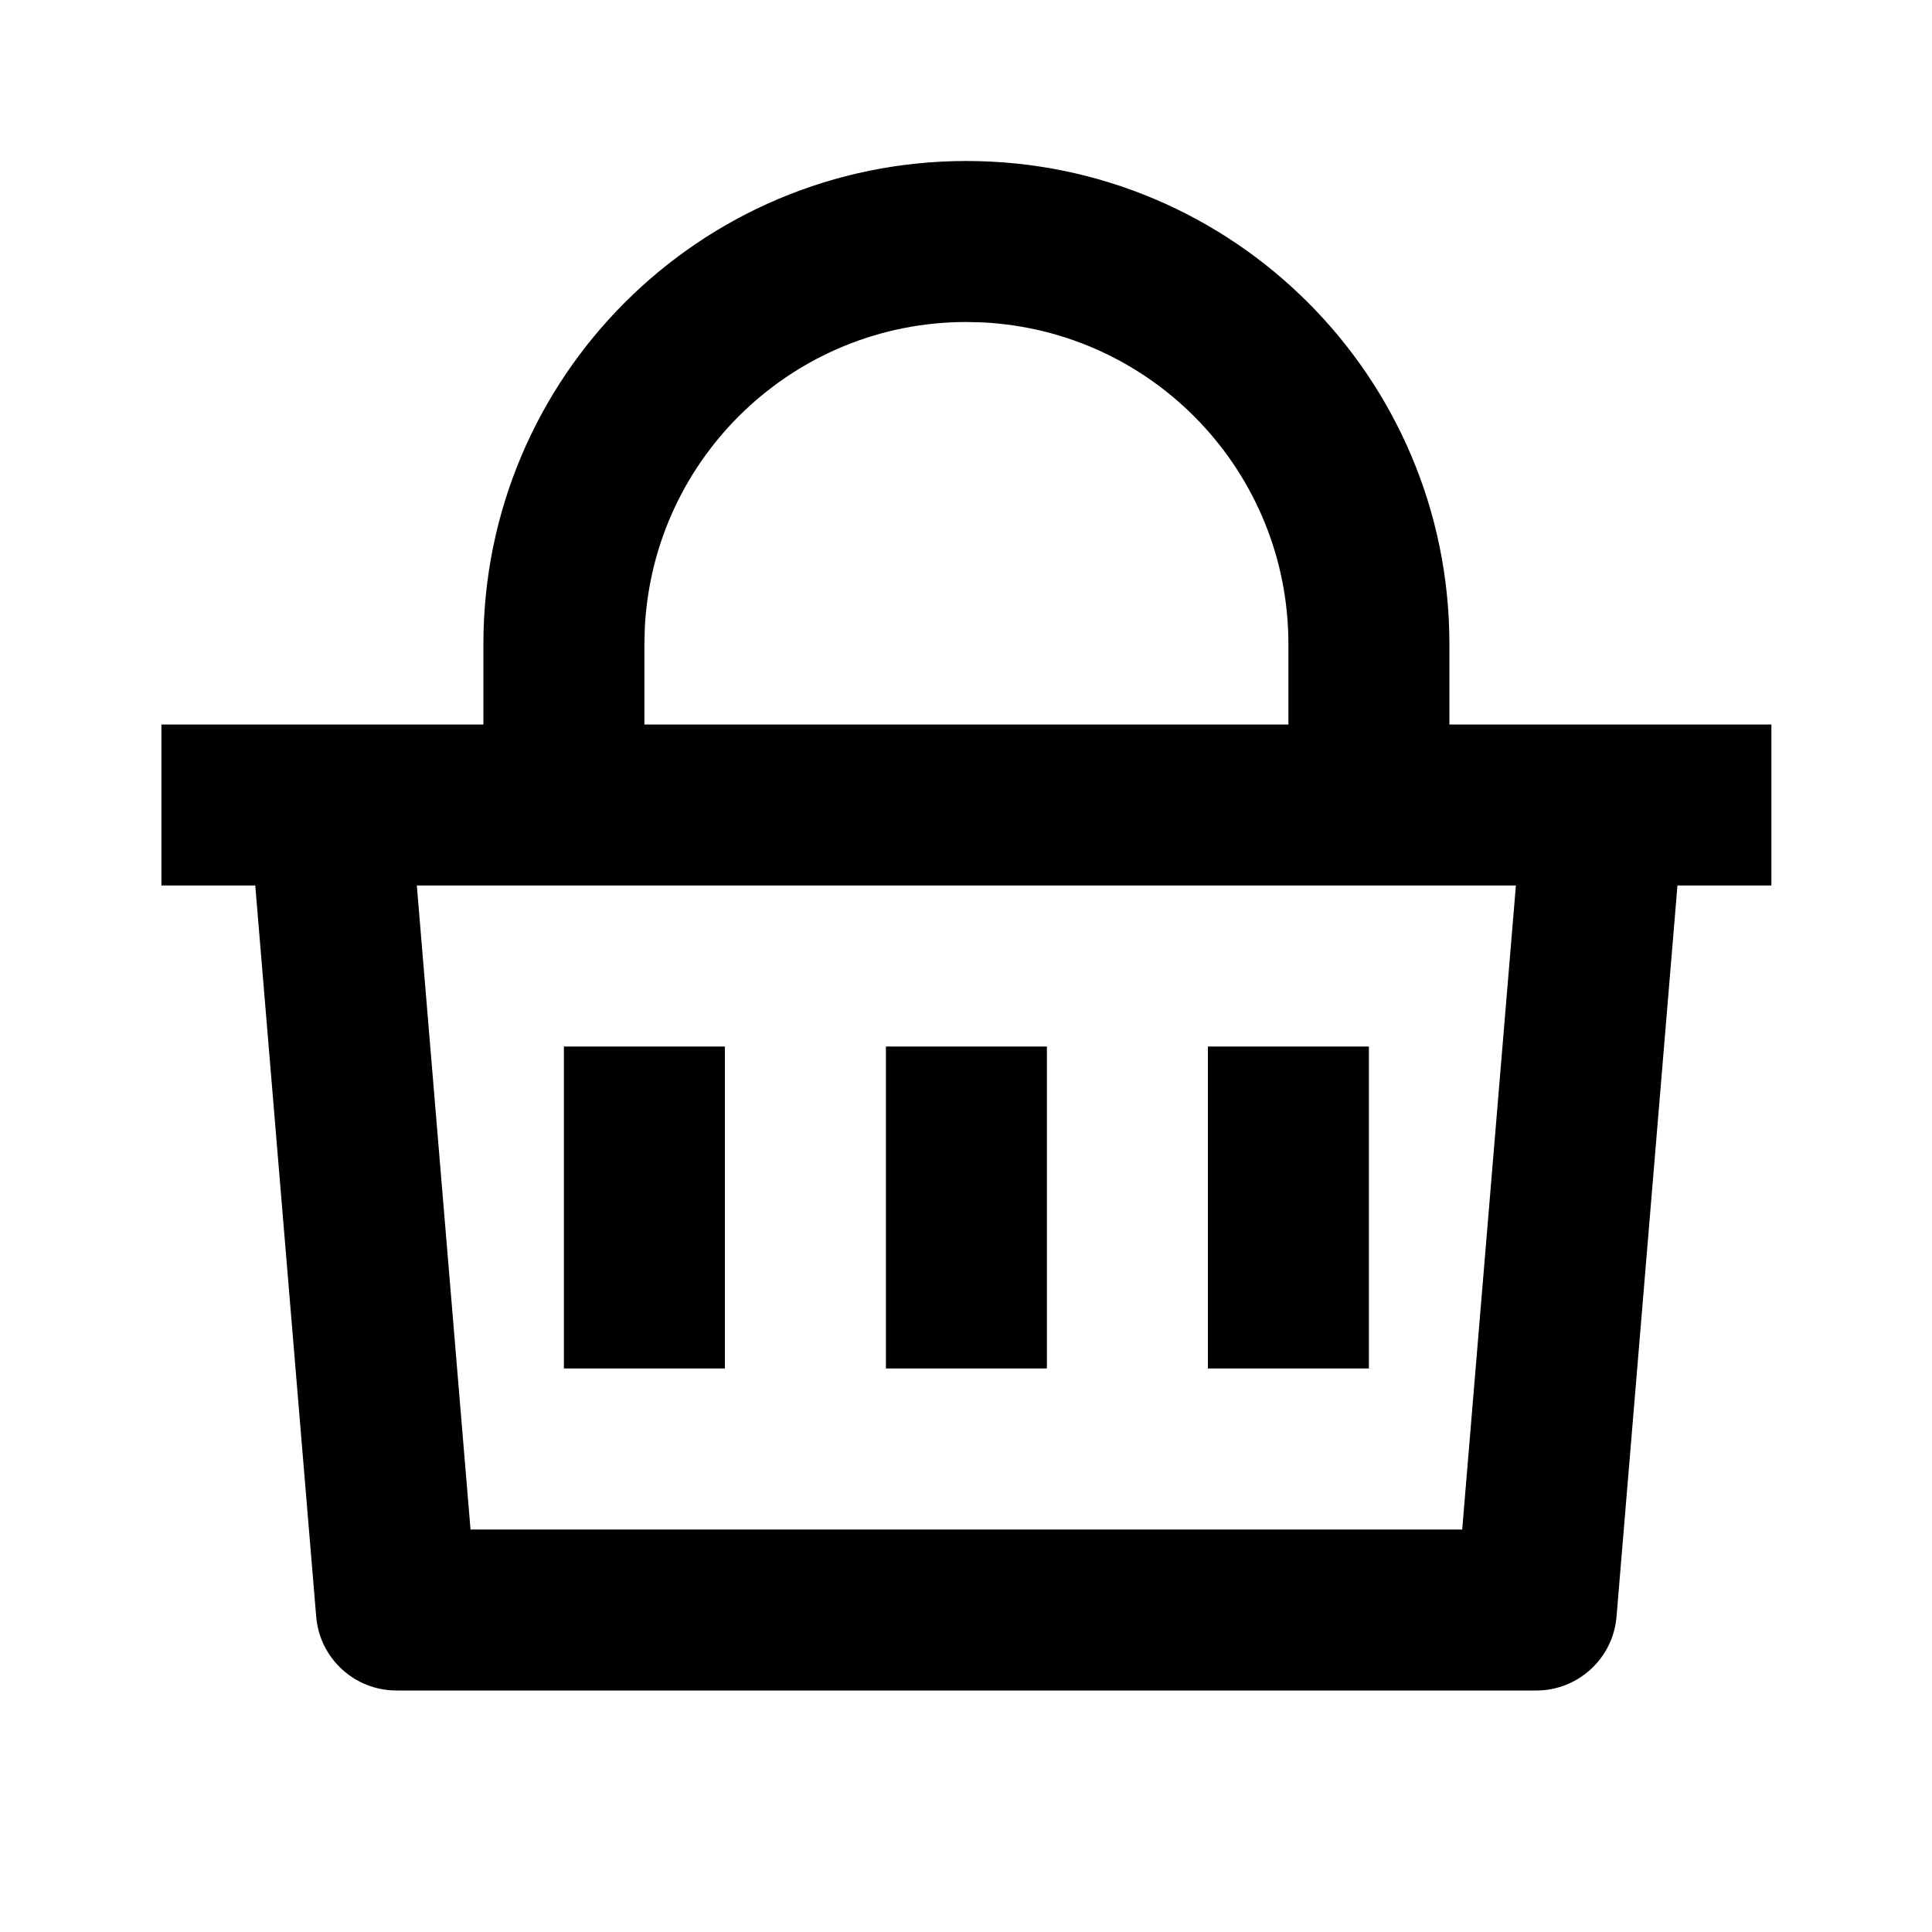
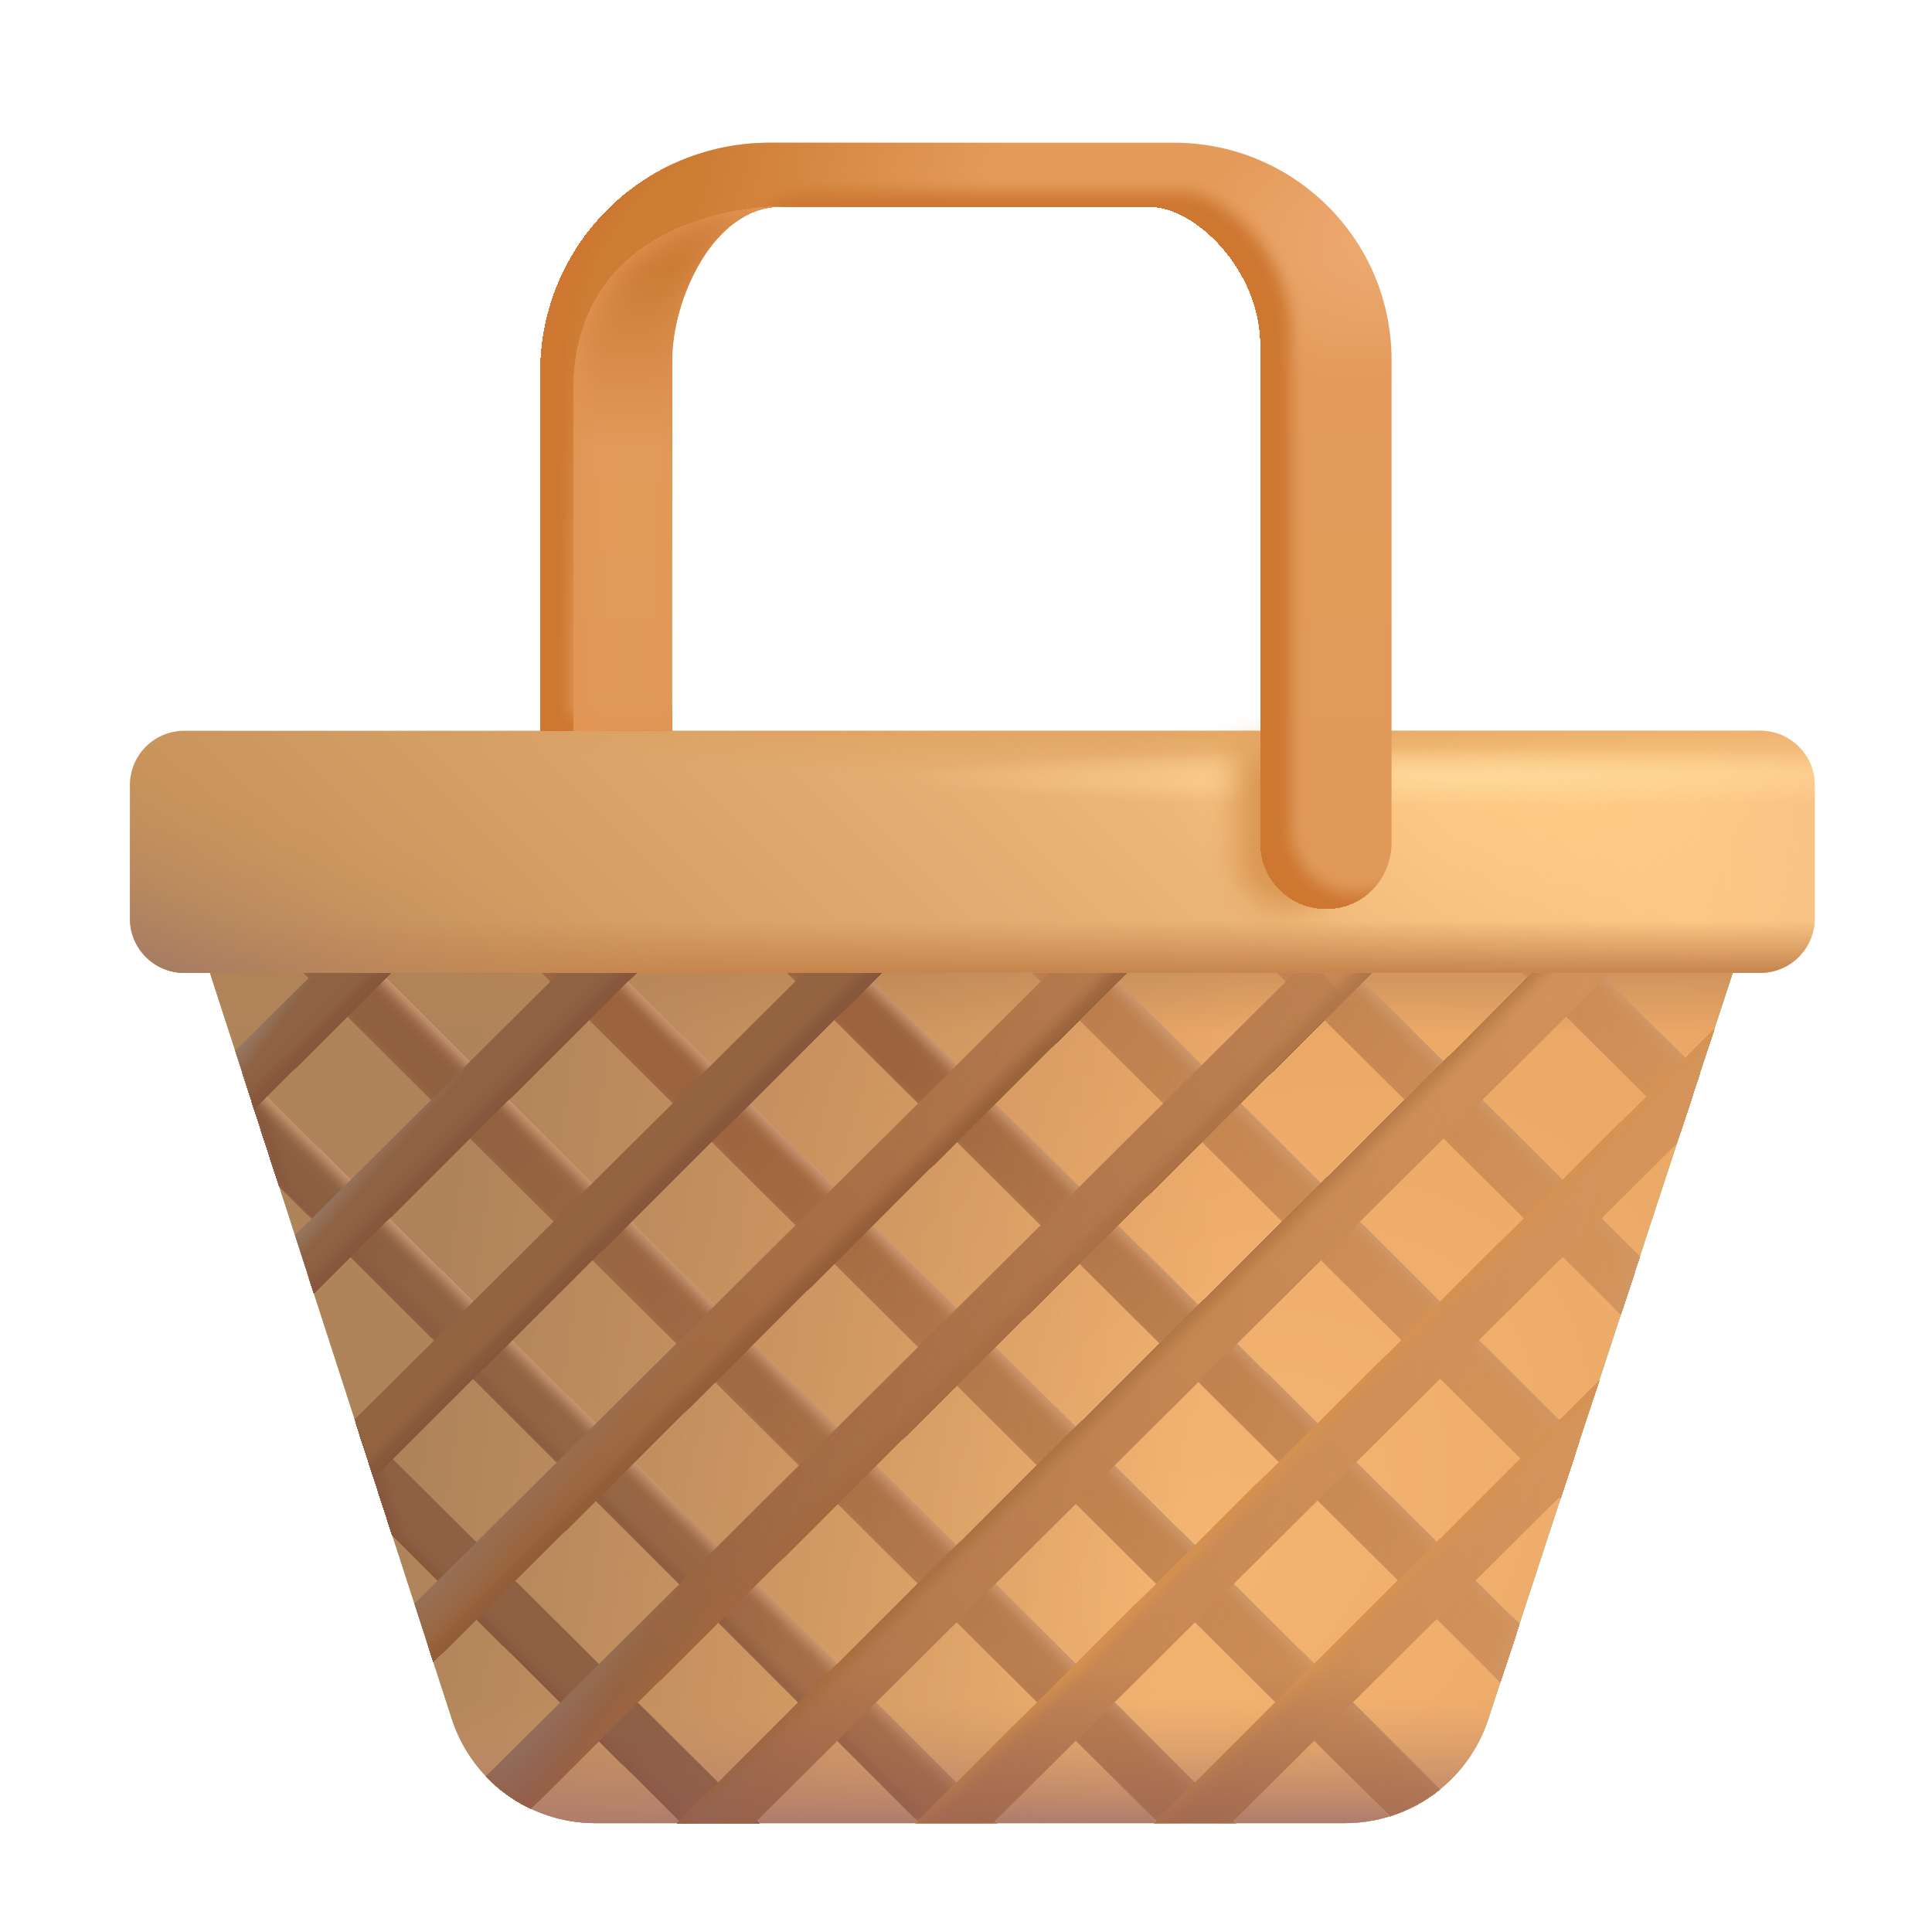
- <svg xmlns="http://www.w3.org/2000/svg" width="24" height="24" viewBox="0 0 24 24">
-   <path fill="black" d="M12.005 2a6 6 0 0 1 6 6v1h4v2h-1.167l-.757 9.083a1 1 0 0 1-.996.917H4.925a1 1 0 0 1-.997-.917L3.171 11H2.005V9h4V8a6 6 0 0 1 6-6Zm6.826 9H5.178l.667 8h12.319l.667-8Zm-5.826 2v4h-2v-4h2Zm-4 0v4h-2v-4h2Zm8 0v4h-2v-4h2Zm-5-9A4 4 0 0 0 8.01 7.8l-.005.2v1h8V8a4 4 0 0 0-3.8-3.995l-.2-.005Z" />
+ <svg xmlns="http://www.w3.org/2000/svg" width="24" height="24" viewBox="0 0 32 32">
+   <defs>
+     <path id="f104id0" fill="#4CC88C" d="M7.483 28.468L3.138 15.064h25.906L24.65 28.476a2.5 2.5 0 0 1-2.376 1.721H9.862a2.5 2.5 0 0 1-2.379-1.729Z" />
+   </defs>
+   <g fill="none">
+     <use href="#f104id0" fill-opacity=".55" />
+     <use href="#f104id0" fill-opacity=".55" />
+     <use href="#f104id0" fill-opacity=".55" />
+     <path fill="url(#f104id1d)" d="M7.483 28.468L3.138 15.064h25.906L24.65 28.476a2.5 2.5 0 0 1-2.376 1.721H9.862a2.5 2.5 0 0 1-2.379-1.729Z" />
+     <path fill="url(#f104id1)" d="M7.483 28.468L3.138 15.064h25.906L24.65 28.476a2.5 2.5 0 0 1-2.376 1.721H9.862a2.5 2.5 0 0 1-2.379-1.729Z" />
+     <path fill="url(#f104id2)" d="M7.483 28.468L3.138 15.064h25.906L24.65 28.476a2.5 2.5 0 0 1-2.376 1.721H9.862a2.5 2.5 0 0 1-2.379-1.729Z" />
+     <path fill="url(#f104id3)" d="M7.483 28.468L3.138 15.064h25.906L24.65 28.476a2.5 2.5 0 0 1-2.376 1.721H9.862a2.5 2.5 0 0 1-2.379-1.729Z" />
+     <g filter="url(#f104idu)">
+       <path fill="url(#f104id4)" d="M23.025 30.082c.303-.096.584-.248.828-.446L9.189 15.064H8.42l-.253.254l14.857 14.764Z" />
+     </g>
+     <g filter="url(#f104idv)">
+       <path fill="url(#f104id5)" d="M20.47 30.197h-1.277L4.638 15.733l.634-.638L20.47 30.197Z" />
+     </g>
+     <g filter="url(#f104idw)">
+       <path fill="url(#f104id6)" d="M16.521 30.197h-1.277L4.622 19.641l-.607-1.872l12.506 12.428Z" />
+     </g>
+     <g filter="url(#f104idx)">
+       <path fill="#8E6144" d="M12.573 30.197h-1.277L6.498 25.43l-.607-1.872l6.682 6.64Z" />
+     </g>
+     <g filter="url(#f104idy)">
+       <path fill="url(#f104id7)" d="m24.851 27.861l.314-.957l-11.915-11.84h-1.277L24.85 27.86Z" />
+     </g>
+     <g filter="url(#f104idz)">
+       <path fill="#8E6243" d="M15.655 15.064L6.188 24.47l-.311-.96l8.5-8.447h1.278Z" />
+       <path fill="#946340" d="M15.655 15.064L6.188 24.47l-.311-.96l8.5-8.447h1.278Z" />
+     </g>
+     <g filter="url(#f104id10)">
+       <path fill="url(#f104id8)" d="m25.849 24.817l.313-.957l-8.851-8.796h-1.277l9.815 9.753Z" />
+     </g>
+     <g filter="url(#f104id11)">
+       <path fill="#8E6243" d="m11.594 15.064l-6.396 6.355l-.31-.96l5.429-5.395h1.277Z" />
+       <path fill="url(#f104id9)" d="m11.594 15.064l-6.396 6.355l-.31-.96l5.429-5.395h1.277Z" />
+     </g>
+     <g filter="url(#f104id12)">
+       <path fill="url(#f104ida)" d="m26.846 21.773l.314-.958l-5.788-5.751h-1.277l6.75 6.709Z" />
+     </g>
+     <g filter="url(#f104id13)">
+       <path fill="#8E6243" d="m7.533 15.064l-3.324 3.303l-.311-.96l2.358-2.343h1.277Z" />
+       <path fill="url(#f104idb)" d="m7.533 15.064l-3.324 3.303l-.311-.96l2.358-2.343h1.277Z" />
+     </g>
+     <g filter="url(#f104id14)">
+       <path fill="url(#f104idc)" d="m27.843 18.728l.314-.957l-2.724-2.707h-1.277l3.687 3.664Z" />
+     </g>
+     <g filter="url(#f104id15)">
+       <path fill="url(#f104idd)" d="m23.268 15.064l.253.254L8.79 29.956a2.505 2.505 0 0 1-.74-.534L22.5 15.064h.768Z" />
+       <path fill="url(#f104ide)" d="m23.268 15.064l.253.254L8.79 29.956a2.505 2.505 0 0 1-.74-.534L22.5 15.064h.768Z" />
+     </g>
+     <g filter="url(#f104id16)">
+       <path fill="url(#f104idf)" d="M12.496 30.197h-1.277l15.198-15.102l.634.638l-14.555 14.464Z" />
+       <path fill="url(#f104idg)" d="M12.496 30.197h-1.277l15.198-15.102l.634.638l-14.555 14.464Z" />
+     </g>
+     <g filter="url(#f104id17)">
+       <path fill="url(#f104idh)" d="M16.444 30.197h-1.277l13.224-13.14l-.616 1.88l-11.33 11.26Z" />
+     </g>
+     <g filter="url(#f104id18)">
+       <path fill="url(#f104idi)" d="M20.392 30.197h-1.276l7.37-7.323l-.617 1.881l-5.477 5.442Z" />
+     </g>
+     <g filter="url(#f104id19)">
+       <path fill="url(#f104idj)" d="M19.716 15.064L7.177 27.524l-.31-.96l11.572-11.5h1.277Z" />
+       <path fill="url(#f104idk)" d="M19.716 15.064L7.177 27.524l-.31-.96l11.572-11.5h1.277Z" />
+     </g>
+     <path fill="url(#f104idl)" fill-rule="evenodd" d="m6.387 16.203l1.146-1.14H6.256l-.508.505l-.476-.473l-.634.638l.472.47l-1.212 1.204l.724 2.234l.544.541l-.279.277l.311.96l.607-.602L7.197 22.2l-1.32 1.312l.621 1.917l.755.75l-.387.385l.311.96l.714-.71l1.393 1.383l-1.233 1.225c.212.221.462.403.74.534l1.131-1.125l1.336 1.328l-.039.038h1.354l-.039-.038l1.336-1.328l1.336 1.328l-.039.038h1.354l-.038-.038l1.335-1.328l1.336 1.328l-.038.038h1.354l-.039-.038l1.336-1.328l1.258 1.25c.303-.095.584-.247.828-.445l-1.448-1.439l1.392-1.383l1.054 1.047l.314-.957l-.73-.725l1.393-1.383l.02.02l.637-1.942l-.657.653l-1.336-1.327l1.392-1.383l.962.956l.314-.958l-.638-.633l1.253-1.244l.616-1.882l-.477.474l-1.335-1.327l.472-.47l-.634-.638l-.477.473l-.507-.504h-1.277l1.146 1.139l-1.392 1.383l-1.336-1.327l.947-.941l-.253-.254H22.5l-.564.56l-.564-.56h-1.277l1.202 1.195l-1.392 1.383l-1.392-1.383l1.203-1.195h-1.277l-.564.56l-.564-.56h-1.277l1.202 1.195l-1.392 1.383l-1.392-1.383l1.203-1.195h-1.277l-.564.56l-.564-.56h-1.277l1.202 1.195l-1.392 1.383l-1.392-1.383l1.203-1.195h-1.277l-.564.56l-.564-.56H8.42l-.253.254l.946.94l-1.335 1.328l-1.392-1.383Zm8.819 2.073l-1.392-1.383l-1.392 1.383l1.392 1.384l1.392-1.384Zm-.754 2.018l1.392-1.383l1.392 1.383l-1.392 1.383l-1.392-1.383Zm-1.277 0l-1.392-1.383l-1.335 1.327l1.392 1.384l1.335-1.328Zm-.697 1.962l1.336-1.328l1.392 1.384l-1.336 1.327l-1.392-1.383Zm-1.277 0L9.81 20.872L8.474 22.2l1.392 1.383l1.335-1.327Zm-.697 1.962l1.336-1.328l1.392 1.384l-1.336 1.327l-1.392-1.383Zm-1.277 0l-1.392-1.384L6.5 24.162l1.392 1.383l1.336-1.327Zm-.697 1.961l1.336-1.327l1.392 1.383l-1.336 1.328l-1.392-1.384Zm7.953-7.903l1.392-1.383l1.392 1.383l-1.392 1.384l-1.392-1.384Zm4.645 9.921l-1.335 1.327l-1.336-1.327l1.335-1.327l1.336 1.327Zm2.03-2.018l-1.391 1.384l-1.336-1.328l1.392-1.383l1.336 1.327Zm2.031-2.017l-1.392 1.383l-1.336-1.327l1.393-1.384l1.335 1.328Zm2.087-5.998l-1.336-1.327l-1.392 1.383l1.336 1.328l1.392-1.384Zm-2.03 2.018l-1.336-1.327l-1.392 1.383l1.335 1.328l1.392-1.384Zm-2.03 2.018l-1.337-1.328l-1.392 1.384l1.336 1.327l1.392-1.383Zm-2.031 2.018l-1.336-1.328l-1.392 1.384l1.335 1.327l1.393-1.383Zm-2.03 2.017l-1.337-1.327l-1.335 1.327l1.335 1.328l1.336-1.328Zm-1.975 1.962l-1.336-1.327l-1.335 1.327l1.335 1.327l1.336-1.327Zm-3.948 0l-1.336 1.328l-1.336-1.328l1.336-1.327l1.336 1.327Zm1.974-1.962l-1.336 1.328l-1.335-1.328l1.335-1.327l1.336 1.327Zm1.974-1.961L15.844 25.6l-1.335-1.327l1.335-1.328l1.336 1.328Zm2.03-2.018l-1.392 1.383l-1.335-1.327l1.392-1.383l1.335 1.327Zm2.031-2.018l-1.392 1.384l-1.336-1.328l1.392-1.383l1.336 1.327Zm2.03-2.018l-1.392 1.384l-1.335-1.328l1.392-1.383l1.335 1.327ZM5.748 16.837l-1.335 1.327l1.392 1.384L7.14 18.22l-1.392-1.383Zm4.005.056L8.417 18.22l1.392 1.384l1.336-1.328l-1.392-1.383Zm-1.974 1.962l-1.336 1.327l1.392 1.384l1.336-1.328l-1.392-1.383Z" clip-rule="evenodd" />
+     <path fill="url(#f104idm)" fill-rule="evenodd" d="m6.387 16.203l1.146-1.14H6.256l-.508.505l-.476-.473l-.634.638l.472.47l-1.212 1.204l.724 2.234l.544.541l-.279.277l.311.96l.607-.602L7.197 22.2l-1.32 1.312l.621 1.917l.755.75l-.387.385l.311.96l.714-.71l1.393 1.383l-1.233 1.225c.212.221.462.403.74.534l1.131-1.125l1.336 1.328l-.039.038h1.354l-.039-.038l1.336-1.328l1.336 1.328l-.039.038h1.354l-.038-.038l1.335-1.328l1.336 1.328l-.038.038h1.354l-.039-.038l1.336-1.328l1.258 1.25c.303-.095.584-.247.828-.445l-1.448-1.439l1.392-1.383l1.054 1.047l.314-.957l-.73-.725l1.393-1.383l.02.02l.637-1.942l-.657.653l-1.336-1.327l1.392-1.383l.962.956l.314-.958l-.638-.633l1.253-1.244l.616-1.882l-.477.474l-1.335-1.327l.472-.47l-.634-.638l-.477.473l-.507-.504h-1.277l1.146 1.139l-1.392 1.383l-1.336-1.327l.947-.941l-.253-.254H22.5l-.564.56l-.564-.56h-1.277l1.202 1.195l-1.392 1.383l-1.392-1.383l1.203-1.195h-1.277l-.564.56l-.564-.56h-1.277l1.202 1.195l-1.392 1.383l-1.392-1.383l1.203-1.195h-1.277l-.564.56l-.564-.56h-1.277l1.202 1.195l-1.392 1.383l-1.392-1.383l1.203-1.195h-1.277l-.564.56l-.564-.56H8.42l-.253.254l.946.94l-1.335 1.328l-1.392-1.383Zm8.819 2.073l-1.392-1.383l-1.392 1.383l1.392 1.384l1.392-1.384Zm-.754 2.018l1.392-1.383l1.392 1.383l-1.392 1.383l-1.392-1.383Zm-1.277 0l-1.392-1.383l-1.335 1.327l1.392 1.384l1.335-1.328Zm-.697 1.962l1.336-1.328l1.392 1.384l-1.336 1.327l-1.392-1.383Zm-1.277 0L9.81 20.872L8.474 22.2l1.392 1.383l1.335-1.327Zm-.697 1.962l1.336-1.328l1.392 1.384l-1.336 1.327l-1.392-1.383Zm-1.277 0l-1.392-1.384L6.5 24.162l1.392 1.383l1.336-1.327Zm-.697 1.961l1.336-1.327l1.392 1.383l-1.336 1.328l-1.392-1.384Zm7.953-7.903l1.392-1.383l1.392 1.383l-1.392 1.384l-1.392-1.384Zm4.645 9.921l-1.335 1.327l-1.336-1.327l1.335-1.327l1.336 1.327Zm2.03-2.018l-1.391 1.384l-1.336-1.328l1.392-1.383l1.336 1.327Zm2.031-2.017l-1.392 1.383l-1.336-1.327l1.393-1.384l1.335 1.328Zm2.087-5.998l-1.336-1.327l-1.392 1.383l1.336 1.328l1.392-1.384Zm-2.03 2.018l-1.336-1.327l-1.392 1.383l1.335 1.328l1.392-1.384Zm-2.03 2.018l-1.337-1.328l-1.392 1.384l1.336 1.327l1.392-1.383Zm-2.031 2.018l-1.336-1.328l-1.392 1.384l1.335 1.327l1.393-1.383Zm-2.03 2.017l-1.337-1.327l-1.335 1.327l1.335 1.328l1.336-1.328Zm-1.975 1.962l-1.336-1.327l-1.335 1.327l1.335 1.327l1.336-1.327Zm-3.948 0l-1.336 1.328l-1.336-1.328l1.336-1.327l1.336 1.327Zm1.974-1.962l-1.336 1.328l-1.335-1.328l1.335-1.327l1.336 1.327Zm1.974-1.961L15.844 25.6l-1.335-1.327l1.335-1.328l1.336 1.328Zm2.03-2.018l-1.392 1.383l-1.335-1.327l1.392-1.383l1.335 1.327Zm2.031-2.018l-1.392 1.384l-1.336-1.328l1.392-1.383l1.336 1.327Zm2.03-2.018l-1.392 1.384l-1.335-1.328l1.392-1.383l1.335 1.327ZM5.748 16.837l-1.335 1.327l1.392 1.384L7.14 18.22l-1.392-1.383Zm4.005.056L8.417 18.22l1.392 1.384l1.336-1.328l-1.392-1.383Zm-1.974 1.962l-1.336 1.327l1.392 1.384l1.336-1.328l-1.392-1.383Z" clip-rule="evenodd" />
+     <rect width="27.905" height="4.01" x="2.152" y="12.104" fill="url(#f104idn)" rx=".9" />
+     <rect width="27.905" height="4.01" x="2.152" y="12.104" fill="url(#f104id1e)" rx=".9" />
+     <rect width="27.905" height="4.01" x="2.152" y="12.104" fill="url(#f104ido)" rx=".9" />
+     <rect width="27.905" height="4.01" x="2.152" y="12.104" fill="url(#f104idp)" rx=".9" />
+     <rect width="27.905" height="4.01" x="2.152" y="12.104" fill="url(#f104id1f)" rx=".9" />
+     <rect width="27.905" height="4.01" x="2.152" y="12.104" fill="url(#f104id1g)" rx=".9" />
+     <rect width="27.905" height="4.01" x="2.152" y="12.104" fill="url(#f104idq)" rx=".9" />
+     <g filter="url(#f104id1a)">
+       <path fill="#DA9653" d="M20.47 12.396h1.699v1.85a.85.85 0 0 1-1.699 0v-1.85Z" />
+     </g>
+     <g filter="url(#f104id1b)">
+       <path fill="url(#f104idr)" d="M8.953 6.164a3.8 3.8 0 0 1 3.8-3.8h6.695a3.6 3.6 0 0 1 3.6 3.6v8.003a1.084 1.084 0 0 1-2.168 0V5.722c0-1.27-1.09-2.3-1.83-2.3h-6.126c-1.097 0-1.79 1.531-1.79 2.537v6.144H8.952v-5.94Z" />
+       <path fill="url(#f104id1h)" d="M8.953 6.164a3.8 3.8 0 0 1 3.8-3.8h6.695a3.6 3.6 0 0 1 3.6 3.6v8.003a1.084 1.084 0 0 1-2.168 0V5.722c0-1.27-1.09-2.3-1.83-2.3h-6.126c-1.097 0-1.79 1.531-1.79 2.537v6.144H8.952v-5.94Z" />
+       <path fill="url(#f104id1i)" d="M8.953 6.164a3.8 3.8 0 0 1 3.8-3.8h6.695a3.6 3.6 0 0 1 3.6 3.6v8.003a1.084 1.084 0 0 1-2.168 0V5.722c0-1.27-1.09-2.3-1.83-2.3h-6.126c-1.097 0-1.79 1.531-1.79 2.537v6.144H8.952v-5.94Z" />
+     </g>
+     <g filter="url(#f104id1c)">
+       <path fill="url(#f104ids)" d="M12.924 3.422c-1.102 0-1.8 1.531-1.8 2.537v6.144H9.498V6.496c0-3.17 3.569-3.074 3.427-3.074Z" />
+       <path fill="url(#f104idt)" d="M12.924 3.422c-1.102 0-1.8 1.531-1.8 2.537v6.144H9.498V6.496c0-3.17 3.569-3.074 3.427-3.074Z" />
+     </g>
+     <defs>
+       <linearGradient id="f104id1" x1="4.075" x2="19.95" y1="20.521" y2="22.63" gradientUnits="userSpaceOnUse">
+         <stop offset=".213" stop-color="#B0845B" />
+         <stop offset="1" stop-color="#B0845B" stop-opacity="0" />
+       </linearGradient>
+       <linearGradient id="f104id2" x1="18.137" x2="18.137" y1="30.197" y2="28.177" gradientUnits="userSpaceOnUse">
+         <stop stop-color="#AF7C6D" />
+         <stop offset="1" stop-color="#CC9467" stop-opacity="0" />
+       </linearGradient>
+       <linearGradient id="f104id3" x1="16.091" x2="16.091" y1="15.064" y2="17.115" gradientUnits="userSpaceOnUse">
+         <stop stop-color="#B58253" />
+         <stop offset="1" stop-color="#B58253" stop-opacity="0" />
+       </linearGradient>
+       <linearGradient id="f104id4" x1="11.613" x2="23.982" y1="17.672" y2="30.335" gradientUnits="userSpaceOnUse">
+         <stop stop-color="#9A633E" />
+         <stop offset="1" stop-color="#CD8D55" />
+       </linearGradient>
+       <linearGradient id="f104id5" x1="8.115" x2="20.552" y1="17.718" y2="30.498" gradientUnits="userSpaceOnUse">
+         <stop stop-color="#91603F" />
+         <stop offset="1" stop-color="#B97C4D" />
+       </linearGradient>
+       <linearGradient id="f104id6" x1="6.762" x2="16.521" y1="19.927" y2="29.396" gradientUnits="userSpaceOnUse">
+         <stop stop-color="#8C6142" />
+         <stop offset="1" stop-color="#A56C46" />
+       </linearGradient>
+       <linearGradient id="f104id7" x1="14.871" x2="25.413" y1="17.286" y2="27.939" gradientUnits="userSpaceOnUse">
+         <stop stop-color="#9A633E" />
+         <stop offset="1" stop-color="#CD8D55" />
+       </linearGradient>
+       <linearGradient id="f104id8" x1="18.259" x2="26.292" y1="16.757" y2="24.936" gradientUnits="userSpaceOnUse">
+         <stop stop-color="#B97B4C" />
+         <stop offset="1" stop-color="#D59458" />
+       </linearGradient>
+       <linearGradient id="f104id9" x1="5.137" x2="5.528" y1="19.927" y2="20.271" gradientUnits="userSpaceOnUse">
+         <stop stop-color="#9A8070" />
+         <stop offset="1" stop-color="#9A8070" stop-opacity="0" />
+       </linearGradient>
+       <linearGradient id="f104ida" x1="21.647" x2="27.171" y1="16.229" y2="21.931" gradientUnits="userSpaceOnUse">
+         <stop stop-color="#B97B4C" />
+         <stop offset="1" stop-color="#D59458" />
+       </linearGradient>
+       <linearGradient id="f104idb" x1="3.7" x2="4.14" y1="17.381" y2="17.696" gradientUnits="userSpaceOnUse">
+         <stop offset=".156" stop-color="#9A8070" />
+         <stop offset="1" stop-color="#9A8070" stop-opacity="0" />
+       </linearGradient>
+       <linearGradient id="f104idc" x1="25.035" x2="28.047" y1="15.7" y2="18.924" gradientUnits="userSpaceOnUse">
+         <stop stop-color="#B97B4C" />
+         <stop offset="1" stop-color="#D59458" />
+       </linearGradient>
+       <linearGradient id="f104idd" x1="10.071" x2="22.128" y1="27.488" y2="16.364" gradientUnits="userSpaceOnUse">
+         <stop stop-color="#976441" />
+         <stop offset="1" stop-color="#B4784C" />
+         <stop offset="1" stop-color="#C18352" />
+       </linearGradient>
+       <linearGradient id="f104ide" x1="10.418" x2="11.175" y1="25.99" y2="26.473" gradientUnits="userSpaceOnUse">
+         <stop stop-color="#947562" />
+         <stop offset="1" stop-color="#947562" stop-opacity="0" />
+       </linearGradient>
+       <linearGradient id="f104idf" x1="11.512" x2="25.475" y1="30.552" y2="16.273" gradientUnits="userSpaceOnUse">
+         <stop stop-color="#A46B46" />
+         <stop offset="1" stop-color="#CE8E56" />
+       </linearGradient>
+       <linearGradient id="f104idg" x1="13.642" x2="14.412" y1="26.175" y2="26.671" gradientUnits="userSpaceOnUse">
+         <stop stop-color="#947562" />
+         <stop offset="1" stop-color="#947562" stop-opacity="0" />
+       </linearGradient>
+       <linearGradient id="f104idh" x1="15.412" x2="27.562" y1="30.506" y2="18.579" gradientUnits="userSpaceOnUse">
+         <stop stop-color="#B6794D" />
+         <stop offset="1" stop-color="#D4955B" />
+       </linearGradient>
+       <linearGradient id="f104idi" x1="19.252" x2="26.023" y1="30.369" y2="23.722" gradientUnits="userSpaceOnUse">
+         <stop stop-color="#B6794D" />
+         <stop offset="1" stop-color="#D4955B" />
+       </linearGradient>
+       <linearGradient id="f104idj" x1="8.543" x2="19.45" y1="25.459" y2="15.064" gradientUnits="userSpaceOnUse">
+         <stop stop-color="#9A6640" />
+         <stop offset="1" stop-color="#B4784C" />
+       </linearGradient>
+       <linearGradient id="f104idk" x1="8.71" x2="9.464" y1="23.954" y2="24.605" gradientUnits="userSpaceOnUse">
+         <stop stop-color="#947562" />
+         <stop offset="1" stop-color="#947562" stop-opacity="0" />
+       </linearGradient>
+       <linearGradient id="f104idl" x1="33.313" x2="16.144" y1="22" y2="15.064" gradientUnits="userSpaceOnUse">
+         <stop stop-color="#D4945A" />
+         <stop offset="1" stop-color="#D4945A" stop-opacity="0" />
+       </linearGradient>
+       <linearGradient id="f104idm" x1="15.563" x2="15.563" y1="33.188" y2="27.625" gradientUnits="userSpaceOnUse">
+         <stop offset=".27" stop-color="#8E5A50" />
+         <stop offset="1" stop-color="#8E5A50" stop-opacity="0" />
+       </linearGradient>
+       <linearGradient id="f104idn" x1="24.762" x2="11.887" y1="12.104" y2="24.834" gradientUnits="userSpaceOnUse">
+         <stop stop-color="#FBC584" />
+         <stop offset="1" stop-color="#C38E57" />
+       </linearGradient>
+       <linearGradient id="f104ido" x1="30.575" x2="28.2" y1="14.896" y2="14.959" gradientUnits="userSpaceOnUse">
+         <stop offset=".089" stop-color="#F9C385" />
+         <stop offset="1" stop-color="#F9C385" stop-opacity="0" />
+       </linearGradient>
+       <linearGradient id="f104idp" x1="20.7" x2="20.7" y1="16.115" y2="15.24" gradientUnits="userSpaceOnUse">
+         <stop stop-color="#C6854E" />
+         <stop offset="1" stop-color="#C6854E" stop-opacity="0" />
+       </linearGradient>
+       <linearGradient id="f104idq" x1="2.918" x2="4.356" y1="16.459" y2="12.959" gradientUnits="userSpaceOnUse">
+         <stop stop-color="#A07965" />
+         <stop offset="1" stop-color="#CC975F" stop-opacity="0" />
+       </linearGradient>
+       <linearGradient id="f104idr" x1="16" x2="16" y1="2.364" y2="15.051" gradientUnits="userSpaceOnUse">
+         <stop stop-color="#E49B5A" />
+         <stop offset="1" stop-color="#E09959" />
+       </linearGradient>
+       <linearGradient id="f104ids" x1="11.718" x2="11.718" y1="3.326" y2="12.63" gradientUnits="userSpaceOnUse">
+         <stop stop-color="#E49B5A" />
+         <stop offset="1" stop-color="#E09959" />
+       </linearGradient>
+       <linearGradient id="f104idt" x1="11.212" x2="11.212" y1="3.421" y2="7.365" gradientUnits="userSpaceOnUse">
+         <stop offset=".263" stop-color="#CA7C35" />
+         <stop offset="1" stop-color="#CA7C35" stop-opacity="0" />
+       </linearGradient>
+       <filter id="f104idu" width="15.835" height="15.018" x="8.018" y="15.064" color-interpolation-filters="sRGB" filterUnits="userSpaceOnUse">
+         <feFlood flood-opacity="0" result="BackgroundImageFix" />
+         <feBlend in="SourceGraphic" in2="BackgroundImageFix" result="shape" />
+         <feColorMatrix in="SourceAlpha" result="hardAlpha" values="0 0 0 0 0 0 0 0 0 0 0 0 0 0 0 0 0 0 127 0" />
+         <feOffset dx="-.15" />
+         <feGaussianBlur stdDeviation=".1" />
+         <feComposite in2="hardAlpha" k2="-1" k3="1" operator="arithmetic" />
+         <feColorMatrix values="0 0 0 0 0.8 0 0 0 0 0.604 0 0 0 0 0.459 0 0 0 1 0" />
+         <feBlend in2="shape" result="effect1_innerShadow_18_26154" />
+       </filter>
+       <filter id="f104idv" width="15.982" height="15.102" x="4.488" y="15.095" color-interpolation-filters="sRGB" filterUnits="userSpaceOnUse">
+         <feFlood flood-opacity="0" result="BackgroundImageFix" />
+         <feBlend in="SourceGraphic" in2="BackgroundImageFix" result="shape" />
+         <feColorMatrix in="SourceAlpha" result="hardAlpha" values="0 0 0 0 0 0 0 0 0 0 0 0 0 0 0 0 0 0 127 0" />
+         <feOffset dx="-.15" />
+         <feGaussianBlur stdDeviation=".1" />
+         <feComposite in2="hardAlpha" k2="-1" k3="1" operator="arithmetic" />
+         <feColorMatrix values="0 0 0 0 0.8 0 0 0 0 0.604 0 0 0 0 0.459 0 0 0 1 0" />
+         <feBlend in2="shape" result="effect1_innerShadow_18_26154" />
+       </filter>
+       <filter id="f104idw" width="12.806" height="12.428" x="3.865" y="17.769" color-interpolation-filters="sRGB" filterUnits="userSpaceOnUse">
+         <feFlood flood-opacity="0" result="BackgroundImageFix" />
+         <feBlend in="SourceGraphic" in2="BackgroundImageFix" result="shape" />
+         <feColorMatrix in="SourceAlpha" result="hardAlpha" values="0 0 0 0 0 0 0 0 0 0 0 0 0 0 0 0 0 0 127 0" />
+         <feOffset dx=".15" />
+         <feGaussianBlur stdDeviation=".1" />
+         <feComposite in2="hardAlpha" k2="-1" k3="1" operator="arithmetic" />
+         <feColorMatrix values="0 0 0 0 0.529 0 0 0 0 0.337 0 0 0 0 0.235 0 0 0 1 0" />
+         <feBlend in2="shape" result="effect1_innerShadow_18_26154" />
+         <feColorMatrix in="SourceAlpha" result="hardAlpha" values="0 0 0 0 0 0 0 0 0 0 0 0 0 0 0 0 0 0 127 0" />
+         <feOffset dx="-.15" />
+         <feGaussianBlur stdDeviation=".1" />
+         <feComposite in2="hardAlpha" k2="-1" k3="1" operator="arithmetic" />
+         <feColorMatrix values="0 0 0 0 0.8 0 0 0 0 0.604 0 0 0 0 0.459 0 0 0 1 0" />
+         <feBlend in2="effect1_innerShadow_18_26154" result="effect2_innerShadow_18_26154" />
+       </filter>
+       <filter id="f104idx" width="6.832" height="6.64" x="5.891" y="23.557" color-interpolation-filters="sRGB" filterUnits="userSpaceOnUse">
+         <feFlood flood-opacity="0" result="BackgroundImageFix" />
+         <feBlend in="SourceGraphic" in2="BackgroundImageFix" result="shape" />
+         <feColorMatrix in="SourceAlpha" result="hardAlpha" values="0 0 0 0 0 0 0 0 0 0 0 0 0 0 0 0 0 0 127 0" />
+         <feOffset dx=".15" />
+         <feGaussianBlur stdDeviation=".1" />
+         <feComposite in2="hardAlpha" k2="-1" k3="1" operator="arithmetic" />
+         <feColorMatrix values="0 0 0 0 0.529 0 0 0 0 0.337 0 0 0 0 0.235 0 0 0 1 0" />
+         <feBlend in2="shape" result="effect1_innerShadow_18_26154" />
+       </filter>
+       <filter id="f104idy" width="13.342" height="12.797" x="11.823" y="15.064" color-interpolation-filters="sRGB" filterUnits="userSpaceOnUse">
+         <feFlood flood-opacity="0" result="BackgroundImageFix" />
+         <feBlend in="SourceGraphic" in2="BackgroundImageFix" result="shape" />
+         <feColorMatrix in="SourceAlpha" result="hardAlpha" values="0 0 0 0 0 0 0 0 0 0 0 0 0 0 0 0 0 0 127 0" />
+         <feOffset dx="-.15" />
+         <feGaussianBlur stdDeviation=".1" />
+         <feComposite in2="hardAlpha" k2="-1" k3="1" operator="arithmetic" />
+         <feColorMatrix values="0 0 0 0 0.8 0 0 0 0 0.604 0 0 0 0 0.459 0 0 0 1 0" />
+         <feBlend in2="shape" result="effect1_innerShadow_18_26154" />
+       </filter>
+       <filter id="f104idz" width="9.928" height="9.558" x="5.727" y="14.914" color-interpolation-filters="sRGB" filterUnits="userSpaceOnUse">
+         <feFlood flood-opacity="0" result="BackgroundImageFix" />
+         <feBlend in="SourceGraphic" in2="BackgroundImageFix" result="shape" />
+         <feColorMatrix in="SourceAlpha" result="hardAlpha" values="0 0 0 0 0 0 0 0 0 0 0 0 0 0 0 0 0 0 127 0" />
+         <feOffset dx="-.15" dy="-.15" />
+         <feGaussianBlur stdDeviation=".1" />
+         <feComposite in2="hardAlpha" k2="-1" k3="1" operator="arithmetic" />
+         <feColorMatrix values="0 0 0 0 0.529 0 0 0 0 0.337 0 0 0 0 0.235 0 0 0 1 0" />
+         <feBlend in2="shape" result="effect1_innerShadow_18_26154" />
+       </filter>
+       <filter id="f104id10" width="10.278" height="9.753" x="15.884" y="15.064" color-interpolation-filters="sRGB" filterUnits="userSpaceOnUse">
+         <feFlood flood-opacity="0" result="BackgroundImageFix" />
+         <feBlend in="SourceGraphic" in2="BackgroundImageFix" result="shape" />
+         <feColorMatrix in="SourceAlpha" result="hardAlpha" values="0 0 0 0 0 0 0 0 0 0 0 0 0 0 0 0 0 0 127 0" />
+         <feOffset dx="-.15" />
+         <feGaussianBlur stdDeviation=".1" />
+         <feComposite in2="hardAlpha" k2="-1" k3="1" operator="arithmetic" />
+         <feColorMatrix values="0 0 0 0 0.8 0 0 0 0 0.604 0 0 0 0 0.459 0 0 0 1 0" />
+         <feBlend in2="shape" result="effect1_innerShadow_18_26154" />
+       </filter>
+       <filter id="f104id11" width="6.857" height="6.505" x="4.737" y="14.914" color-interpolation-filters="sRGB" filterUnits="userSpaceOnUse">
+         <feFlood flood-opacity="0" result="BackgroundImageFix" />
+         <feBlend in="SourceGraphic" in2="BackgroundImageFix" result="shape" />
+         <feColorMatrix in="SourceAlpha" result="hardAlpha" values="0 0 0 0 0 0 0 0 0 0 0 0 0 0 0 0 0 0 127 0" />
+         <feOffset dx="-.15" dy="-.15" />
+         <feGaussianBlur stdDeviation=".1" />
+         <feComposite in2="hardAlpha" k2="-1" k3="1" operator="arithmetic" />
+         <feColorMatrix values="0 0 0 0 0.529 0 0 0 0 0.337 0 0 0 0 0.235 0 0 0 1 0" />
+         <feBlend in2="shape" result="effect1_innerShadow_18_26154" />
+       </filter>
+       <filter id="f104id12" width="7.215" height="6.709" x="19.945" y="15.064" color-interpolation-filters="sRGB" filterUnits="userSpaceOnUse">
+         <feFlood flood-opacity="0" result="BackgroundImageFix" />
+         <feBlend in="SourceGraphic" in2="BackgroundImageFix" result="shape" />
+         <feColorMatrix in="SourceAlpha" result="hardAlpha" values="0 0 0 0 0 0 0 0 0 0 0 0 0 0 0 0 0 0 127 0" />
+         <feOffset dx="-.15" />
+         <feGaussianBlur stdDeviation=".1" />
+         <feComposite in2="hardAlpha" k2="-1" k3="1" operator="arithmetic" />
+         <feColorMatrix values="0 0 0 0 0.8 0 0 0 0 0.604 0 0 0 0 0.459 0 0 0 1 0" />
+         <feBlend in2="shape" result="effect1_innerShadow_18_26154" />
+       </filter>
+       <filter id="f104id13" width="3.785" height="3.453" x="3.748" y="14.914" color-interpolation-filters="sRGB" filterUnits="userSpaceOnUse">
+         <feFlood flood-opacity="0" result="BackgroundImageFix" />
+         <feBlend in="SourceGraphic" in2="BackgroundImageFix" result="shape" />
+         <feColorMatrix in="SourceAlpha" result="hardAlpha" values="0 0 0 0 0 0 0 0 0 0 0 0 0 0 0 0 0 0 127 0" />
+         <feOffset dx="-.15" dy="-.15" />
+         <feGaussianBlur stdDeviation=".1" />
+         <feComposite in2="hardAlpha" k2="-1" k3="1" operator="arithmetic" />
+         <feColorMatrix values="0 0 0 0 0.529 0 0 0 0 0.337 0 0 0 0 0.235 0 0 0 1 0" />
+         <feBlend in2="shape" result="effect1_innerShadow_18_26154" />
+       </filter>
+       <filter id="f104id14" width="4.151" height="3.664" x="24.006" y="15.064" color-interpolation-filters="sRGB" filterUnits="userSpaceOnUse">
+         <feFlood flood-opacity="0" result="BackgroundImageFix" />
+         <feBlend in="SourceGraphic" in2="BackgroundImageFix" result="shape" />
+         <feColorMatrix in="SourceAlpha" result="hardAlpha" values="0 0 0 0 0 0 0 0 0 0 0 0 0 0 0 0 0 0 127 0" />
+         <feOffset dx="-.15" />
+         <feGaussianBlur stdDeviation=".1" />
+         <feComposite in2="hardAlpha" k2="-1" k3="1" operator="arithmetic" />
+         <feColorMatrix values="0 0 0 0 0.8 0 0 0 0 0.604 0 0 0 0 0.459 0 0 0 1 0" />
+         <feBlend in2="shape" result="effect1_innerShadow_18_26154" />
+       </filter>
+       <filter id="f104id15" width="15.619" height="15.042" x="7.901" y="14.914" color-interpolation-filters="sRGB" filterUnits="userSpaceOnUse">
+         <feFlood flood-opacity="0" result="BackgroundImageFix" />
+         <feBlend in="SourceGraphic" in2="BackgroundImageFix" result="shape" />
+         <feColorMatrix in="SourceAlpha" result="hardAlpha" values="0 0 0 0 0 0 0 0 0 0 0 0 0 0 0 0 0 0 127 0" />
+         <feOffset dx="-.15" dy="-.15" />
+         <feGaussianBlur stdDeviation=".1" />
+         <feComposite in2="hardAlpha" k2="-1" k3="1" operator="arithmetic" />
+         <feColorMatrix values="0 0 0 0 0.62 0 0 0 0 0.4 0 0 0 0 0.247 0 0 0 1 0" />
+         <feBlend in2="shape" result="effect1_innerShadow_18_26154" />
+       </filter>
+       <filter id="f104id16" width="15.932" height="15.202" x="11.219" y="15.095" color-interpolation-filters="sRGB" filterUnits="userSpaceOnUse">
+         <feFlood flood-opacity="0" result="BackgroundImageFix" />
+         <feBlend in="SourceGraphic" in2="BackgroundImageFix" result="shape" />
+         <feColorMatrix in="SourceAlpha" result="hardAlpha" values="0 0 0 0 0 0 0 0 0 0 0 0 0 0 0 0 0 0 127 0" />
+         <feOffset dx=".1" dy=".1" />
+         <feGaussianBlur stdDeviation=".1" />
+         <feComposite in2="hardAlpha" k2="-1" k3="1" operator="arithmetic" />
+         <feColorMatrix values="0 0 0 0 0.627 0 0 0 0 0.408 0 0 0 0 0.224 0 0 0 1 0" />
+         <feBlend in2="shape" result="effect1_innerShadow_18_26154" />
+       </filter>
+       <filter id="f104id17" width="13.324" height="13.241" x="15.167" y="17.056" color-interpolation-filters="sRGB" filterUnits="userSpaceOnUse">
+         <feFlood flood-opacity="0" result="BackgroundImageFix" />
+         <feBlend in="SourceGraphic" in2="BackgroundImageFix" result="shape" />
+         <feColorMatrix in="SourceAlpha" result="hardAlpha" values="0 0 0 0 0 0 0 0 0 0 0 0 0 0 0 0 0 0 127 0" />
+         <feOffset dx=".1" dy=".1" />
+         <feGaussianBlur stdDeviation=".1" />
+         <feComposite in2="hardAlpha" k2="-1" k3="1" operator="arithmetic" />
+         <feColorMatrix values="0 0 0 0 0.839 0 0 0 0 0.565 0 0 0 0 0.282 0 0 0 1 0" />
+         <feBlend in2="shape" result="effect1_innerShadow_18_26154" />
+       </filter>
+       <filter id="f104id18" width="7.47" height="7.423" x="19.116" y="22.874" color-interpolation-filters="sRGB" filterUnits="userSpaceOnUse">
+         <feFlood flood-opacity="0" result="BackgroundImageFix" />
+         <feBlend in="SourceGraphic" in2="BackgroundImageFix" result="shape" />
+         <feColorMatrix in="SourceAlpha" result="hardAlpha" values="0 0 0 0 0 0 0 0 0 0 0 0 0 0 0 0 0 0 127 0" />
+         <feOffset dx=".1" dy=".1" />
+         <feGaussianBlur stdDeviation=".1" />
+         <feComposite in2="hardAlpha" k2="-1" k3="1" operator="arithmetic" />
+         <feColorMatrix values="0 0 0 0 0.839 0 0 0 0 0.565 0 0 0 0 0.282 0 0 0 1 0" />
+         <feBlend in2="shape" result="effect1_innerShadow_18_26154" />
+       </filter>
+       <filter id="f104id19" width="13" height="12.61" x="6.716" y="14.914" color-interpolation-filters="sRGB" filterUnits="userSpaceOnUse">
+         <feFlood flood-opacity="0" result="BackgroundImageFix" />
+         <feBlend in="SourceGraphic" in2="BackgroundImageFix" result="shape" />
+         <feColorMatrix in="SourceAlpha" result="hardAlpha" values="0 0 0 0 0 0 0 0 0 0 0 0 0 0 0 0 0 0 127 0" />
+         <feOffset dx="-.15" dy="-.15" />
+         <feGaussianBlur stdDeviation=".1" />
+         <feComposite in2="hardAlpha" k2="-1" k3="1" operator="arithmetic" />
+         <feColorMatrix values="0 0 0 0 0.573 0 0 0 0 0.365 0 0 0 0 0.22 0 0 0 1 0" />
+         <feBlend in2="shape" result="effect1_innerShadow_18_26154" />
+       </filter>
+       <filter id="f104id1a" width="2.699" height="3.699" x="19.97" y="11.896" color-interpolation-filters="sRGB" filterUnits="userSpaceOnUse">
+         <feFlood flood-opacity="0" result="BackgroundImageFix" />
+         <feBlend in="SourceGraphic" in2="BackgroundImageFix" result="shape" />
+         <feGaussianBlur result="effect1_foregroundBlur_18_26154" stdDeviation=".25" />
+       </filter>
+       <filter id="f104id1b" width="14.345" height="12.937" x="8.953" y="2.114" color-interpolation-filters="sRGB" filterUnits="userSpaceOnUse">
+         <feFlood flood-opacity="0" result="BackgroundImageFix" />
+         <feBlend in="SourceGraphic" in2="BackgroundImageFix" result="shape" />
+         <feColorMatrix in="SourceAlpha" result="hardAlpha" values="0 0 0 0 0 0 0 0 0 0 0 0 0 0 0 0 0 0 127 0" />
+         <feOffset dx=".5" dy="-.25" />
+         <feGaussianBlur stdDeviation=".125" />
+         <feComposite in2="hardAlpha" k2="-1" k3="1" operator="arithmetic" />
+         <feColorMatrix values="0 0 0 0 0.804 0 0 0 0 0.467 0 0 0 0 0.192 0 0 0 1 0" />
+         <feBlend in2="shape" result="effect1_innerShadow_18_26154" />
+       </filter>
+       <filter id="f104id1c" width="3.532" height="8.682" x="9.497" y="3.421" color-interpolation-filters="sRGB" filterUnits="userSpaceOnUse">
+         <feFlood flood-opacity="0" result="BackgroundImageFix" />
+         <feBlend in="SourceGraphic" in2="BackgroundImageFix" result="shape" />
+         <feColorMatrix in="SourceAlpha" result="hardAlpha" values="0 0 0 0 0 0 0 0 0 0 0 0 0 0 0 0 0 0 127 0" />
+         <feOffset dx=".1" />
+         <feGaussianBlur stdDeviation=".25" />
+         <feComposite in2="hardAlpha" k2="-1" k3="1" operator="arithmetic" />
+         <feColorMatrix values="0 0 0 0 0.886 0 0 0 0 0.58 0 0 0 0 0.329 0 0 0 1 0" />
+         <feBlend in2="shape" result="effect1_innerShadow_18_26154" />
+       </filter>
+       <radialGradient id="f104id1d" cx="0" cy="0" r="1" gradientTransform="rotate(-130.338 15.844 8.313)scale(10.3314 14.7527)" gradientUnits="userSpaceOnUse">
+         <stop stop-color="#F4B572" />
+         <stop offset="1" stop-color="#E8A464" />
+       </radialGradient>
+       <radialGradient id="f104id1e" cx="0" cy="0" r="1" gradientTransform="matrix(0 5.3125 -6.625 0 25.575 11.646)" gradientUnits="userSpaceOnUse">
+         <stop stop-color="#FFCD87" />
+         <stop offset="1" stop-color="#FFCD87" stop-opacity="0" />
+       </radialGradient>
+       <radialGradient id="f104id1f" cx="0" cy="0" r="1" gradientTransform="matrix(0 1.78125 -17.6671 0 21.481 11.177)" gradientUnits="userSpaceOnUse">
+         <stop offset=".224" stop-color="#DA9954" />
+         <stop offset="1" stop-color="#DA9954" stop-opacity="0" />
+       </radialGradient>
+       <radialGradient id="f104id1g" cx="0" cy="0" r="1" gradientTransform="matrix(0 .5 -9.65625 0 24.669 12.865)" gradientUnits="userSpaceOnUse">
+         <stop stop-color="#FFD899" />
+         <stop offset="1" stop-color="#FFD899" stop-opacity="0" />
+       </radialGradient>
+       <radialGradient id="f104id1h" cx="0" cy="0" r="1" gradientTransform="matrix(4.09375 3.34375 -6.22794 7.62488 9.825 3.709)" gradientUnits="userSpaceOnUse">
+         <stop offset=".247" stop-color="#CD7E35" />
+         <stop offset="1" stop-color="#CD7E35" stop-opacity="0" />
+       </radialGradient>
+       <radialGradient id="f104id1i" cx="0" cy="0" r="1" gradientTransform="matrix(-4.09374 .96878 -.55837 -2.35948 23.606 3.802)" gradientUnits="userSpaceOnUse">
+         <stop offset=".143" stop-color="#EEAA73" />
+         <stop offset="1" stop-color="#EEAA73" stop-opacity="0" />
+       </radialGradient>
+     </defs>
+   </g>
</svg>
